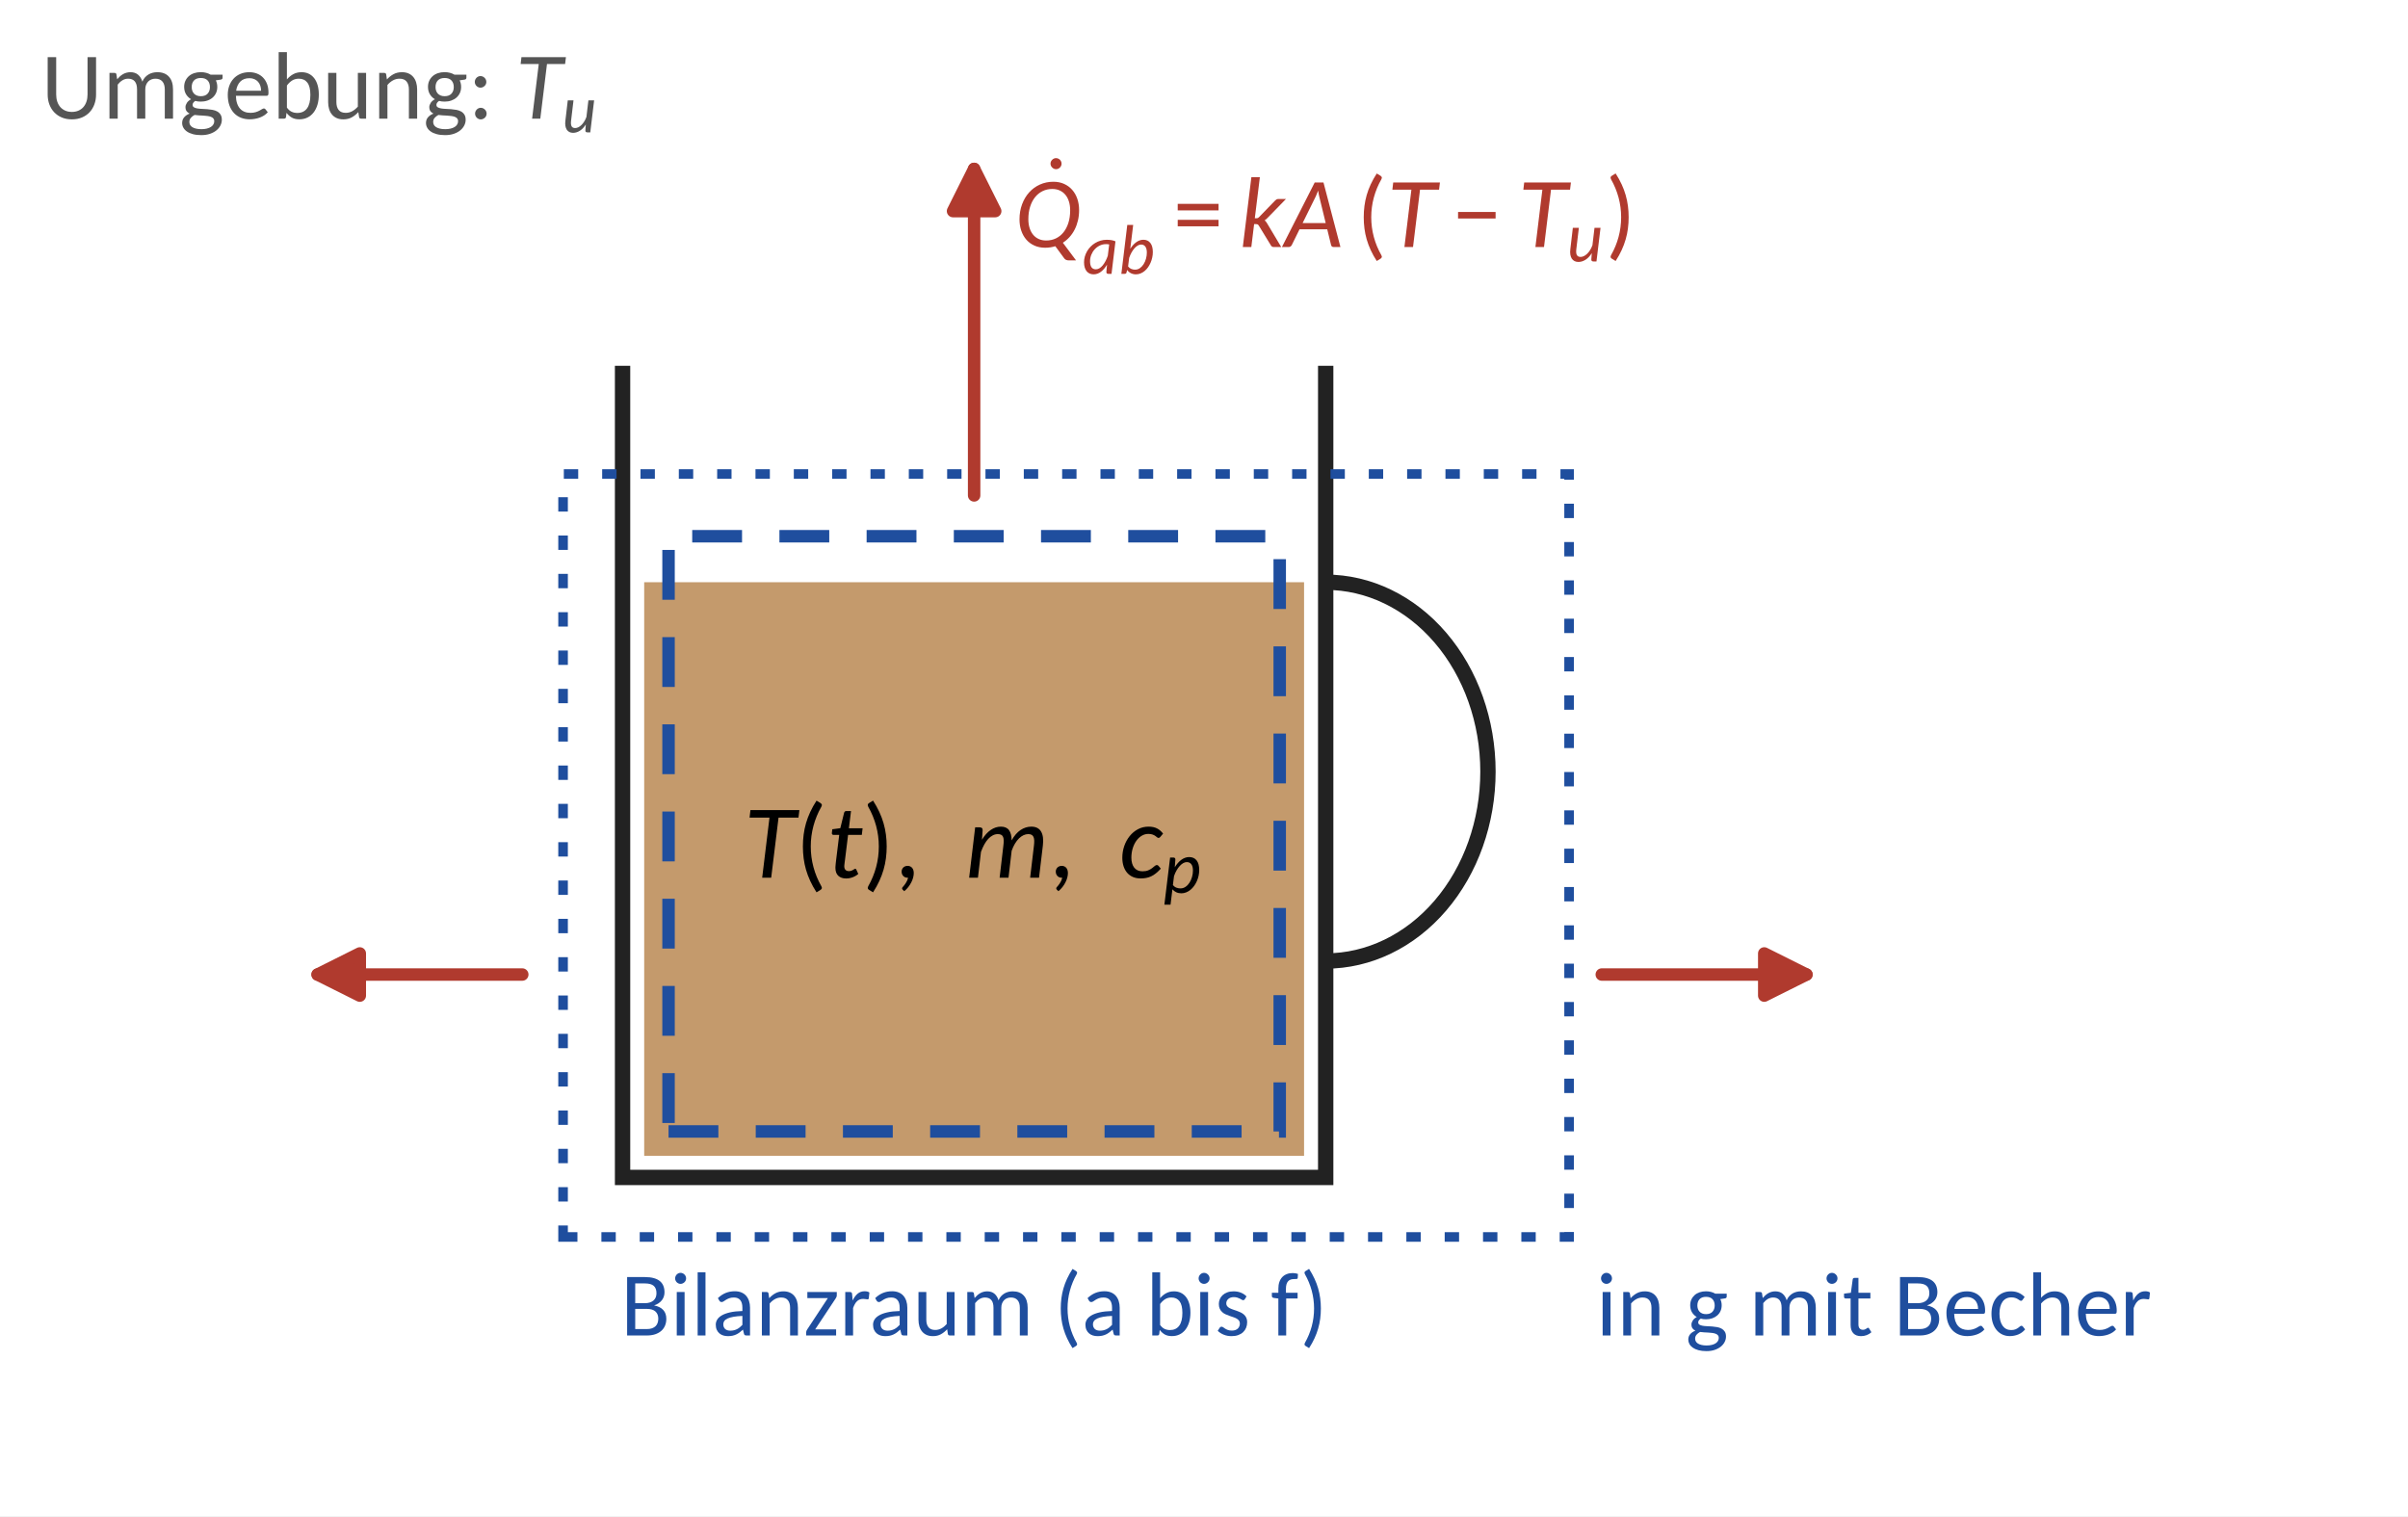
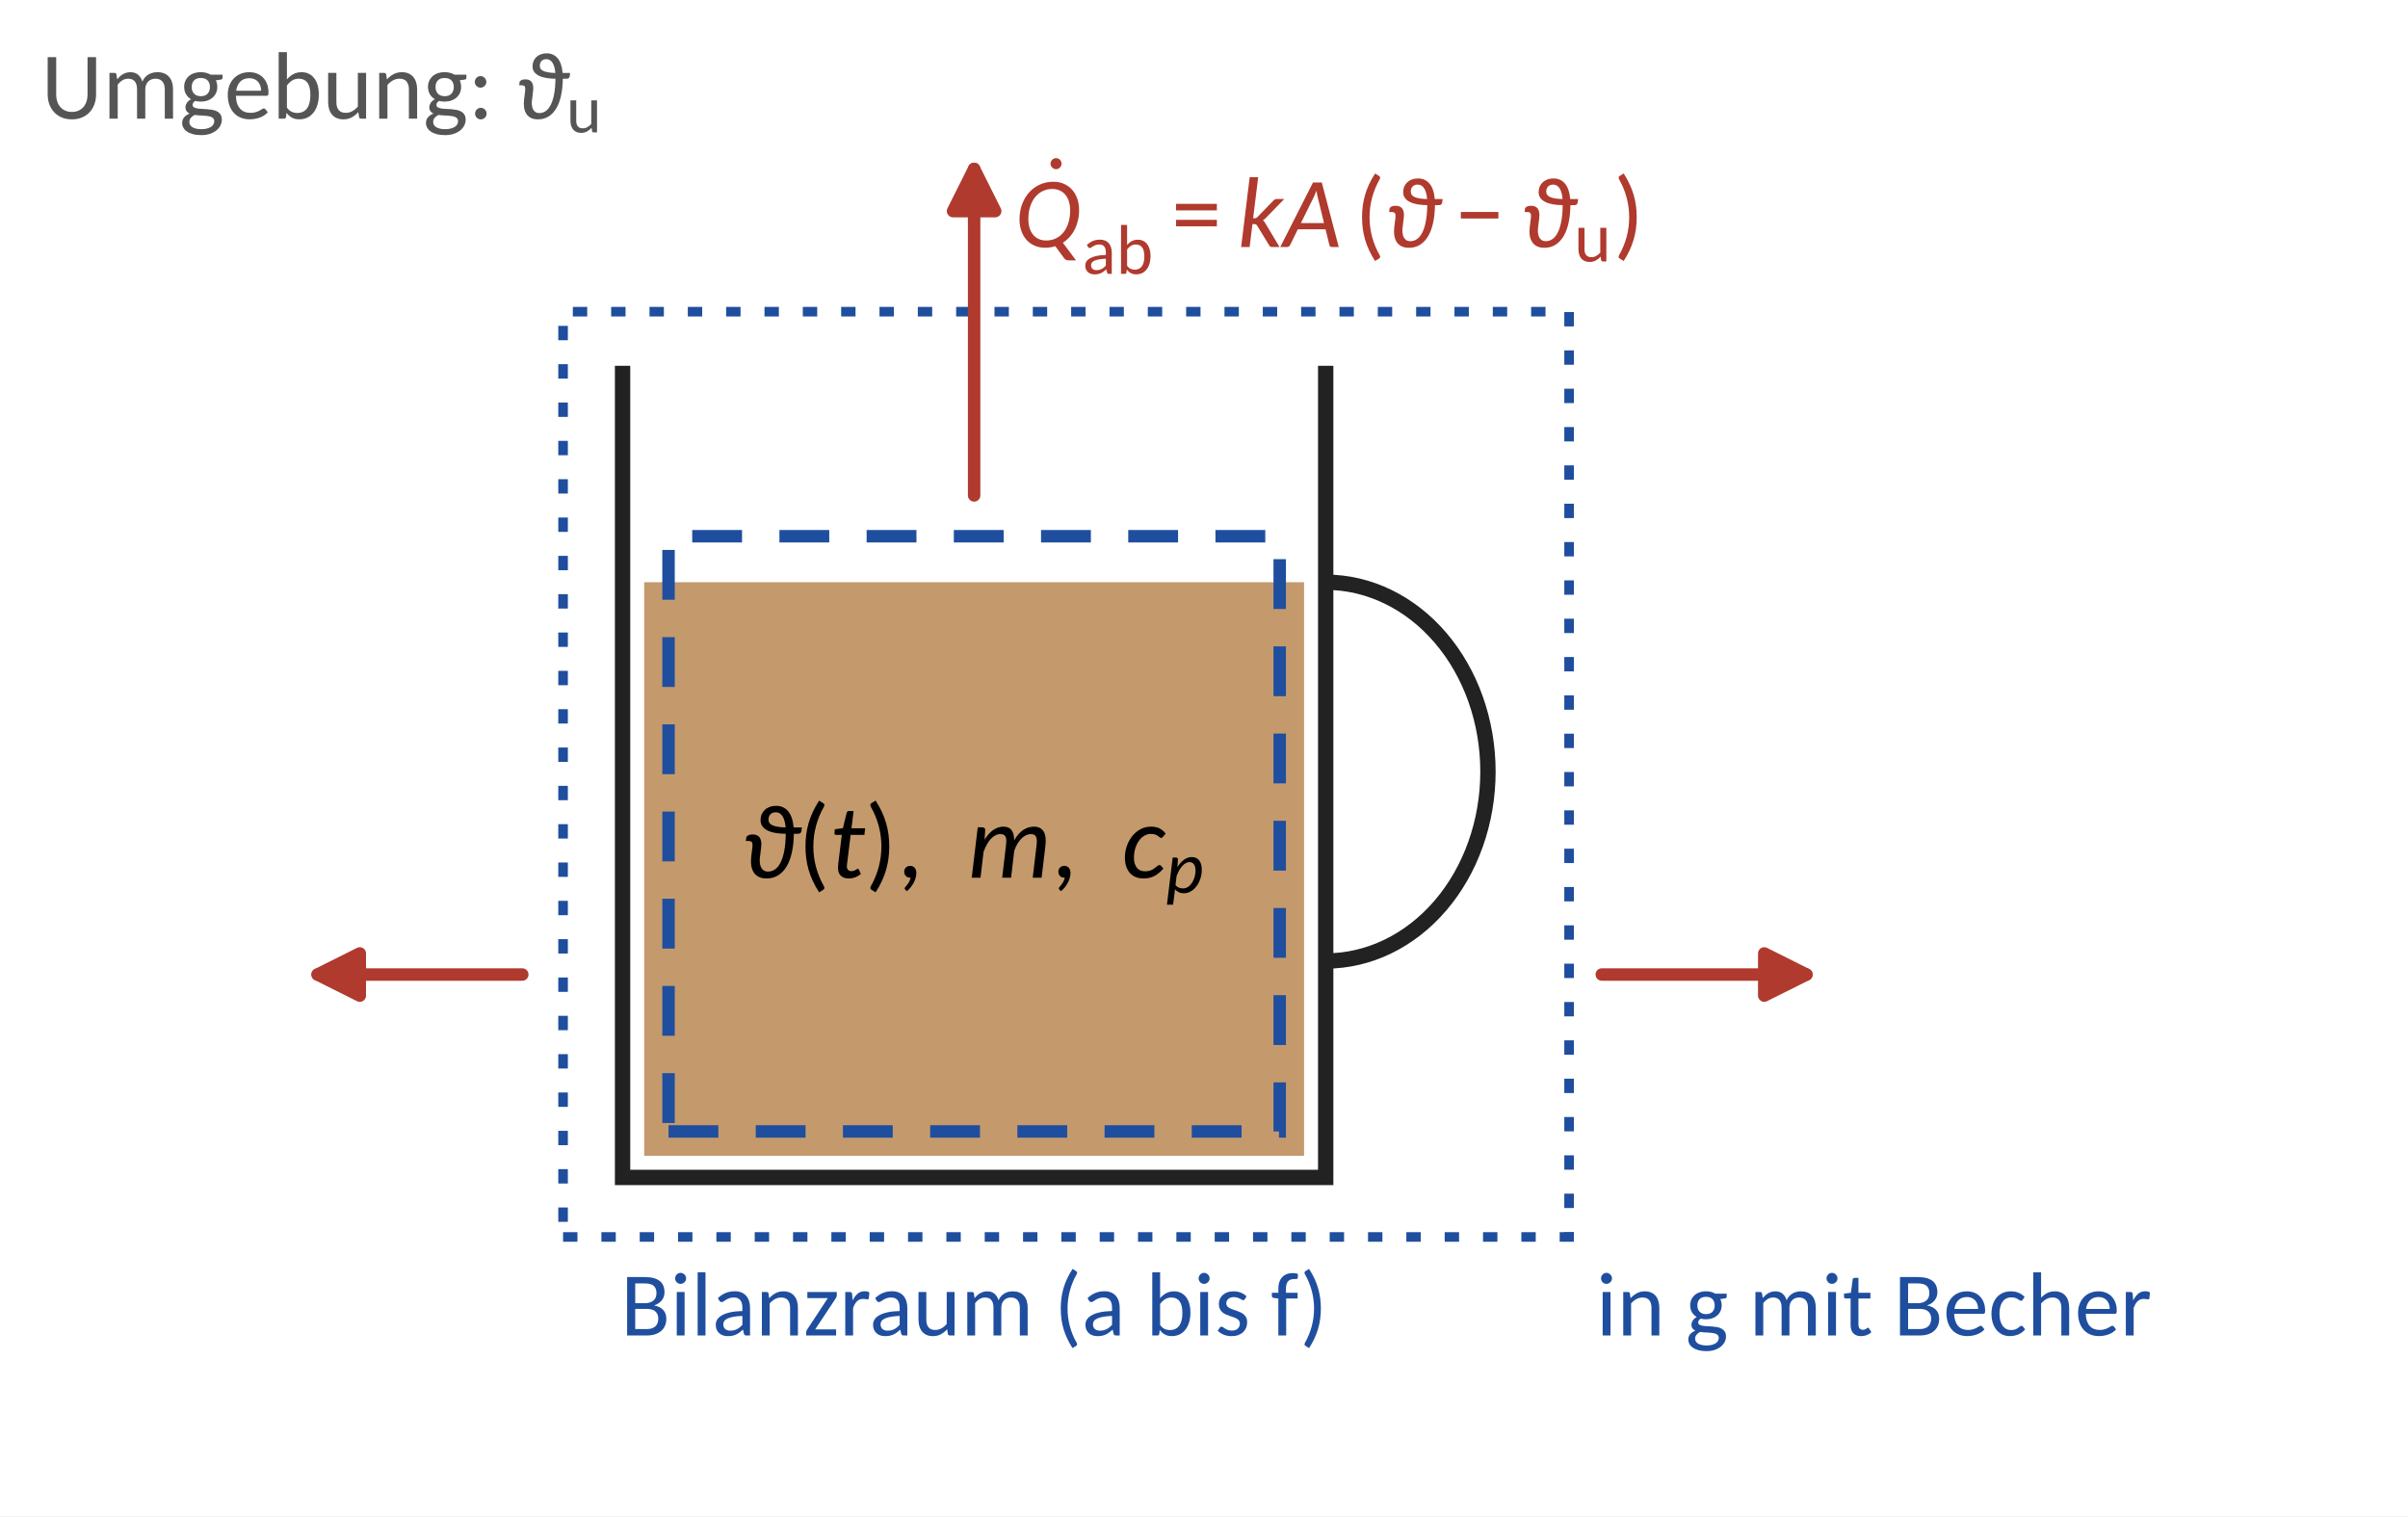
<svg xmlns="http://www.w3.org/2000/svg" xmlns:xlink="http://www.w3.org/1999/xlink" width="251.28pt" height="158.22pt" viewBox="0 0 251.28 158.22" version="1.1">
  <defs>
    <style type="text/css">*{stroke-linejoin: round; stroke-linecap: butt}</style>
  </defs>
  <g id="figure_1">
    <g id="patch_1">
      <path d="M 0 158.22  L 251.28 158.22  L 251.28 0  L 0 0  z " style="fill: #ffffff" />
    </g>
    <g id="axes_1">
      <g id="patch_2">
-         <path d="M 67.223 120.613  L 136.082 120.613  L 136.082 60.758  L 67.223 60.758  z " clip-path="url(#pf0b9e203be)" style="fill: #c49a6c" />
+         <path d="M 67.223 120.613  L 136.082 120.613  L 136.082 60.758  L 67.223 60.758  z " clip-path="url(#p88eff409f7)" style="fill: #c49a6c" />
      </g>
      <g id="patch_3">
-         <path d="M 64.966 38.172  L 64.966 122.872  L 138.339 122.872  L 138.339 38.172  " clip-path="url(#pf0b9e203be)" style="fill: none; stroke: #222222; stroke-width: 1.6; stroke-linejoin: miter" />
+         <path d="M 64.966 38.172  L 64.966 122.872  L 138.339 122.872  L 138.339 38.172  " clip-path="url(#p88eff409f7)" style="fill: none; stroke: #222222; stroke-width: 1.6; stroke-linejoin: miter" />
      </g>
      <g id="patch_4">
-         <path d="M 138.339 100.285  C 142.828 100.285 147.138 98.201 150.312 94.496  C 153.487 90.792 155.272 85.761 155.272 80.522  C 155.272 75.282 153.487 70.252 150.312 66.547  C 147.138 62.842 142.828 60.758 138.339 60.758  " clip-path="url(#pf0b9e203be)" style="fill: none; stroke: #222222; stroke-width: 1.6; stroke-linejoin: miter" />
+         <path d="M 138.339 100.285  C 142.828 100.285 147.138 98.201 150.312 94.496  C 153.487 90.792 155.272 85.761 155.272 80.522  C 155.272 75.282 153.487 70.252 150.312 66.547  C 147.138 62.842 142.828 60.758 138.339 60.758  " clip-path="url(#p88eff409f7)" style="fill: none; stroke: #222222; stroke-width: 1.6; stroke-linejoin: miter" />
      </g>
      <g id="patch_5">
-         <path d="M 69.763 118.072  L 133.542 118.072  L 133.542 55.959  L 69.763 55.959  L 69.763 118.072  z " clip-path="url(#pf0b9e203be)" style="fill: none; stroke-dasharray: 5.2,3.9; stroke-dashoffset: 0; stroke: #1f4e9e; stroke-width: 1.3; stroke-linejoin: miter" />
+         <path d="M 69.763 118.072  L 133.542 118.072  L 133.542 55.959  L 69.763 55.959  L 69.763 118.072  z " clip-path="url(#p88eff409f7)" style="fill: none; stroke-dasharray: 5.2,3.9; stroke-dashoffset: 0; stroke: #1f4e9e; stroke-width: 1.3; stroke-linejoin: miter" />
      </g>
      <g id="patch_6">
-         <path d="M 58.757 129.083  L 163.738 129.083  L 163.738 49.465  L 58.757 49.465  L 58.757 129.083  z " clip-path="url(#pf0b9e203be)" style="fill: none; stroke-dasharray: 1.5,2.5; stroke-dashoffset: 0; stroke: #1f4e9e; stroke-linejoin: miter" />
+         <path d="M 58.757 129.083  L 163.738 129.083  L 163.738 32.525  L 58.757 32.525  L 58.757 129.083  z " clip-path="url(#p88eff409f7)" style="fill: none; stroke-dasharray: 1.5,2.5; stroke-dashoffset: 0; stroke: #1f4e9e; stroke-linejoin: miter" />
      </g>
      <g id="patch_7">
-         <path d="M 101.652 51.698  Q 101.652 33.936 101.652 17.628  " clip-path="url(#pf0b9e203be)" style="fill: none; stroke: #b03a2e; stroke-width: 1.3; stroke-linecap: round" />
-         <path d="M 99.452 22.029  L 101.652 17.628  L 103.852 22.029  z " clip-path="url(#pf0b9e203be)" style="fill: #b03a2e; stroke: #b03a2e; stroke-width: 1.3; stroke-linecap: round" />
+         <path d="M 101.652 51.698  Q 101.652 33.936 101.652 17.628  " clip-path="url(#p88eff409f7)" style="fill: none; stroke: #b03a2e; stroke-width: 1.3; stroke-linecap: round" />
+         <path d="M 99.452 22.029  L 101.652 17.628  L 103.852 22.029  z " clip-path="url(#p88eff409f7)" style="fill: #b03a2e; stroke: #b03a2e; stroke-width: 1.3; stroke-linecap: round" />
      </g>
      <g id="patch_8">
-         <path d="M 54.5 101.697  Q 43.096 101.697 33.145 101.697  " clip-path="url(#pf0b9e203be)" style="fill: none; stroke: #b03a2e; stroke-width: 1.3; stroke-linecap: round" />
-         <path d="M 37.545 103.897  L 33.145 101.697  L 37.545 99.497  z " clip-path="url(#pf0b9e203be)" style="fill: #b03a2e; stroke: #b03a2e; stroke-width: 1.3; stroke-linecap: round" />
+         <path d="M 54.5 101.697  Q 43.096 101.697 33.145 101.697  " clip-path="url(#p88eff409f7)" style="fill: none; stroke: #b03a2e; stroke-width: 1.3; stroke-linecap: round" />
+         <path d="M 37.545 103.897  L 33.145 101.697  L 37.545 99.497  z " clip-path="url(#p88eff409f7)" style="fill: #b03a2e; stroke: #b03a2e; stroke-width: 1.3; stroke-linecap: round" />
      </g>
      <g id="patch_9">
-         <path d="M 167.149 101.697  Q 178.553 101.697 188.503 101.697  " clip-path="url(#pf0b9e203be)" style="fill: none; stroke: #b03a2e; stroke-width: 1.3; stroke-linecap: round" />
-         <path d="M 184.103 99.497  L 188.503 101.697  L 184.103 103.897  z " clip-path="url(#pf0b9e203be)" style="fill: #b03a2e; stroke: #b03a2e; stroke-width: 1.3; stroke-linecap: round" />
+         <path d="M 167.149 101.697  Q 178.553 101.697 188.503 101.697  " clip-path="url(#p88eff409f7)" style="fill: none; stroke: #b03a2e; stroke-width: 1.3; stroke-linecap: round" />
+         <path d="M 184.103 99.497  L 188.503 101.697  L 184.103 103.897  z " clip-path="url(#p88eff409f7)" style="fill: #b03a2e; stroke: #b03a2e; stroke-width: 1.3; stroke-linecap: round" />
      </g>
      <g id="text_1">
-         <g transform="translate(77.61741 91.68667) scale(0.11 -0.11)">
+         <g transform="translate(77.39741 91.68667) scale(0.11 -0.11)">
          <defs>
-             <path id="Carlito-Italic-24" d="M 3375 4106  L 3319 3647  L 2109 3647  L 1663 0  L 1116 0  L 1559 3647  L 350 3647  L 403 4106  L 3375 4106  z " transform="scale(0.015625)" />
+             <path id="Carlito-Italic-3a6" d="M 253 0  L 253 0  z M 3628 2838  Q 3622 2772 3573 2719  Q 3525 2666 3434 2666  L 3166 2666  Q 3159 2066 3054 1567  Q 2950 1069 2744 711  Q 2538 353 2228 153  Q 1919 -47 1503 -47  Q 1228 -47 1036 50  Q 844 147 731 320  Q 619 494 581 737  Q 544 981 578 1272  L 650 1844  Q 675 2050 628 2139  Q 581 2228 422 2228  L 253 2228  L 278 2441  Q 288 2509 388 2567  Q 488 2625 663 2625  Q 794 2625 901 2586  Q 1009 2547 1079 2456  Q 1150 2366 1179 2216  Q 1209 2066 1181 1844  L 1113 1272  L 1109 1272  Q 1084 1075 1101 909  Q 1119 744 1178 625  Q 1238 506 1342 439  Q 1447 372 1600 372  Q 1831 372 2026 508  Q 2222 644 2362 925  Q 2503 1206 2586 1639  Q 2669 2072 2675 2666  Q 2325 2669 2042 2719  Q 1759 2769 1559 2872  Q 1359 2975 1251 3129  Q 1144 3284 1144 3500  Q 1144 3684 1211 3842  Q 1278 4000 1400 4115  Q 1522 4231 1697 4297  Q 1872 4363 2088 4363  Q 2541 4363 2819 4036  Q 3097 3709 3153 3053  L 3653 3053  L 3628 2838  z M 1628 3528  Q 1628 3278 1897 3170  Q 2166 3063 2666 3053  Q 2650 3263 2604 3433  Q 2559 3603 2486 3722  Q 2413 3841 2309 3906  Q 2206 3972 2075 3972  Q 1859 3972 1743 3848  Q 1628 3725 1628 3528  z " transform="scale(0.015625)" />
            <path id="Carlito-Regular-150" d="M 947 1897  Q 947 1250 1111 642  Q 1275 34 1588 -516  Q 1638 -606 1613 -657  Q 1588 -709 1541 -738  L 1297 -888  Q 1072 -541 914 -198  Q 756 144 657 486  Q 559 828 514 1179  Q 469 1531 469 1897  Q 469 2263 514 2613  Q 559 2963 657 3306  Q 756 3650 914 3990  Q 1072 4331 1297 4678  L 1541 4531  Q 1588 4500 1613 4448  Q 1638 4397 1588 4306  Q 1275 3756 1111 3148  Q 947 2541 947 1897  z " transform="scale(0.015625)" />
            <path id="Carlito-Italic-7c" d="M 503 600  Q 503 619 504 651  Q 506 684 511 740  Q 516 797 523 880  Q 531 963 547 1081  L 734 2600  L 381 2600  Q 338 2600 309 2631  Q 281 2663 288 2722  L 313 2941  L 800 3006  L 1031 3944  Q 1047 3991 1078 4019  Q 1109 4047 1159 4047  L 1450 4047  L 1322 3000  L 2153 3000  L 2106 2600  L 1272 2600  L 1088 1109  Q 1072 988 1062 911  Q 1053 834 1048 790  Q 1044 747 1042 726  Q 1041 706 1041 697  Q 1041 547 1116 473  Q 1191 400 1322 400  Q 1406 400 1467 422  Q 1528 444 1575 472  Q 1622 500 1653 522  Q 1684 544 1706 544  Q 1750 544 1772 491  L 1891 228  Q 1741 97 1547 25  Q 1353 -47 1156 -47  Q 853 -47 678 115  Q 503 278 503 600  z " transform="scale(0.015625)" />
            <path id="Carlito-Regular-151" d="M 994 1897  Q 994 2541 830 3148  Q 666 3756 353 4306  Q 328 4353 323 4387  Q 319 4422 328 4450  Q 338 4478 356 4497  Q 375 4516 400 4531  L 644 4681  Q 869 4331 1026 3990  Q 1184 3650 1282 3306  Q 1381 2963 1426 2613  Q 1472 2263 1472 1897  Q 1472 1531 1426 1179  Q 1381 828 1282 486  Q 1184 144 1026 -198  Q 869 -541 644 -888  L 400 -738  Q 375 -725 356 -704  Q 338 -684 328 -657  Q 319 -631 323 -597  Q 328 -563 353 -516  Q 666 34 830 642  Q 994 1250 994 1897  z " transform="scale(0.015625)" />
            <path id="Carlito-Regular-137" d="M 438 375  Q 438 444 464 506  Q 491 569 537 616  Q 584 663 651 691  Q 719 719 800 719  Q 894 719 964 684  Q 1034 650 1081 592  Q 1128 534 1151 454  Q 1175 375 1175 284  Q 1175 150 1136 3  Q 1097 -144 1023 -287  Q 950 -431 844 -567  Q 738 -703 600 -819  L 506 -731  Q 466 -694 466 -644  Q 466 -606 509 -563  Q 538 -531 584 -475  Q 631 -419 679 -347  Q 728 -275 768 -187  Q 809 -100 828 0  L 794 0  Q 634 0 536 106  Q 438 213 438 375  z " transform="scale(0.015625)" />
            <path id="Carlito-Italic-6c" d="M 241 0  L 606 3059  L 875 3059  Q 969 3059 1017 3014  Q 1066 2969 1059 2875  L 1019 2306  Q 1256 2697 1550 2898  Q 1844 3100 2169 3100  Q 2506 3100 2662 2886  Q 2819 2672 2819 2266  Q 3059 2694 3365 2897  Q 3672 3100 4013 3100  Q 4434 3100 4609 2801  Q 4784 2503 4716 1947  L 4484 0  L 3944 0  L 4175 1947  Q 4197 2125 4192 2256  Q 4188 2388 4148 2475  Q 4109 2563 4031 2605  Q 3953 2647 3828 2647  Q 3684 2647 3542 2581  Q 3400 2516 3269 2387  Q 3138 2259 3023 2070  Q 2909 1881 2822 1634  L 2631 0  L 2091 0  L 2319 1947  Q 2341 2125 2339 2256  Q 2338 2388 2302 2475  Q 2266 2563 2187 2605  Q 2109 2647 1984 2647  Q 1825 2647 1678 2572  Q 1531 2497 1401 2358  Q 1272 2219 1161 2019  Q 1050 1819 959 1566  L 775 0  L 241 0  z " transform="scale(0.015625)" />
            <path id="Carlito-Italic-31" d="M 2519 550  Q 2359 375 2215 261  Q 2072 147 1926 80  Q 1781 13 1626 -15  Q 1472 -44 1291 -44  Q 1022 -44 815 48  Q 609 141 468 306  Q 328 472 254 703  Q 181 934 181 1213  Q 181 1581 298 1922  Q 416 2263 627 2525  Q 838 2788 1130 2944  Q 1422 3100 1772 3100  Q 2081 3100 2289 2992  Q 2497 2884 2656 2678  L 2484 2472  Q 2466 2447 2437 2431  Q 2409 2416 2378 2416  Q 2334 2416 2292 2453  Q 2250 2491 2184 2537  Q 2119 2584 2017 2621  Q 1916 2659 1759 2659  Q 1547 2659 1361 2548  Q 1175 2438 1034 2242  Q 894 2047 812 1781  Q 731 1516 731 1209  Q 731 1022 775 870  Q 819 719 903 611  Q 988 503 1114 445  Q 1241 388 1406 388  Q 1613 388 1752 447  Q 1891 506 1986 578  Q 2081 650 2148 709  Q 2216 769 2278 769  Q 2338 769 2381 716  L 2519 550  L 2519 550  z " transform="scale(0.015625)" />
            <path id="Carlito-Italic-72" d="M 103 -1031  L 600 3059  L 875 3059  Q 966 3059 1014 3014  Q 1063 2969 1056 2875  L 1006 2216  Q 1128 2416 1270 2580  Q 1413 2744 1570 2859  Q 1728 2975 1900 3037  Q 2072 3100 2250 3100  Q 2669 3100 2897 2814  Q 3125 2528 3125 1975  Q 3125 1728 3072 1481  Q 3019 1234 2920 1011  Q 2822 788 2681 594  Q 2541 400 2369 259  Q 2197 119 1995 37  Q 1794 -44 1572 -44  Q 1334 -44 1136 47  Q 938 138 800 303  L 638 -1031  L 103 -1031  z M 2047 2663  Q 1891 2663 1733 2572  Q 1575 2481 1428 2318  Q 1281 2156 1154 1932  Q 1028 1709 938 1444  L 844 678  Q 969 513 1141 447  Q 1313 381 1491 381  Q 1744 381 1945 522  Q 2147 663 2287 886  Q 2428 1109 2504 1382  Q 2581 1656 2581 1925  Q 2581 2288 2442 2475  Q 2303 2663 2047 2663  z " transform="scale(0.015625)" />
          </defs>
-           <use xlink:href="#Carlito-Italic-24" transform="translate(0 0.859375)" />
-           <use xlink:href="#Carlito-Regular-150" transform="translate(48.73047 0.859375)" />
-           <use xlink:href="#Carlito-Italic-7c" transform="translate(79.05273 0.859375)" />
-           <use xlink:href="#Carlito-Regular-151" transform="translate(112.5488 0.859375)" />
-           <use xlink:href="#Carlito-Regular-137" transform="translate(142.8711 0.859375)" />
-           <use xlink:href="#Carlito-Italic-6c" transform="translate(210.0095 0.859375)" />
-           <use xlink:href="#Carlito-Regular-137" transform="translate(289.1111 0.859375)" />
-           <use xlink:href="#Carlito-Italic-31" transform="translate(356.2495 0.859375)" />
-           <use xlink:href="#Carlito-Italic-72" transform="translate(397.851 -13.46562) scale(0.7)" />
+           <use xlink:href="#Carlito-Italic-3a6" transform="translate(0 0.859375)" />
+           <use xlink:href="#Carlito-Regular-150" transform="translate(53.17383 0.859375)" />
+           <use xlink:href="#Carlito-Italic-7c" transform="translate(83.49609 0.859375)" />
+           <use xlink:href="#Carlito-Regular-151" transform="translate(116.9922 0.859375)" />
+           <use xlink:href="#Carlito-Regular-137" transform="translate(147.3145 0.859375)" />
+           <use xlink:href="#Carlito-Italic-6c" transform="translate(214.4529 0.859375)" />
+           <use xlink:href="#Carlito-Regular-137" transform="translate(293.5544 0.859375)" />
+           <use xlink:href="#Carlito-Italic-31" transform="translate(360.6928 0.859375)" />
+           <use xlink:href="#Carlito-Italic-72" transform="translate(402.2944 -13.46562) scale(0.7)" />
        </g>
      </g>
      <g id="text_2">
        <g style="fill: #b03a2e" transform="translate(105.8855 25.84583) scale(0.105 -0.105)">
          <defs>
            <path id="Cmr10-1a" d="M 538 3928  Q 538 4069 644 4175  Q 750 4281 891 4281  Q 978 4281 1062 4234  Q 1147 4188 1194 4103  Q 1241 4019 1241 3928  Q 1241 3791 1137 3684  Q 1034 3578 891 3578  Q 750 3578 644 3684  Q 538 3791 538 3928  z " transform="scale(0.015625)" />
            <path id="Carlito-Italic-20" d="M 4097 2347  Q 4097 2000 4023 1689  Q 3950 1378 3815 1114  Q 3681 850 3490 637  Q 3300 425 3063 275  L 3903 -850  L 3456 -850  Q 3356 -850 3279 -820  Q 3203 -791 3150 -719  L 2584 53  Q 2431 6 2270 -19  Q 2109 -44 1941 -44  Q 1563 -44 1259 90  Q 956 225 745 465  Q 534 706 420 1036  Q 306 1366 306 1759  Q 306 2281 470 2720  Q 634 3159 921 3478  Q 1209 3797 1604 3975  Q 2000 4153 2459 4153  Q 2838 4153 3141 4017  Q 3444 3881 3656 3640  Q 3869 3400 3983 3069  Q 4097 2738 4097 2347  z M 3528 2334  Q 3528 2644 3450 2895  Q 3372 3147 3225 3323  Q 3078 3500 2867 3597  Q 2656 3694 2391 3694  Q 2056 3694 1776 3558  Q 1497 3422 1295 3170  Q 1094 2919 981 2564  Q 869 2209 869 1772  Q 869 1463 947 1213  Q 1025 963 1172 784  Q 1319 606 1530 511  Q 1741 416 2003 416  Q 2341 416 2620 550  Q 2900 684 3101 934  Q 3303 1184 3415 1539  Q 3528 1894 3528 2334  z " transform="scale(0.015625)" />
-             <path id="Carlito-Italic-2d" d="M 2650 0  L 2363 0  Q 2253 0 2215 54  Q 2178 109 2184 188  L 2241 838  Q 2122 638 1986 475  Q 1850 313 1698 197  Q 1547 81 1376 18  Q 1206 -44 1025 -44  Q 825 -44 664 28  Q 503 100 389 239  Q 275 378 214 583  Q 153 788 153 1053  Q 153 1322 226 1578  Q 300 1834 433 2061  Q 566 2288 753 2478  Q 941 2669 1169 2806  Q 1397 2944 1662 3020  Q 1928 3097 2216 3097  Q 2422 3097 2622 3067  Q 2822 3038 3009 2956  L 2650 0  z M 1228 413  Q 1391 413 1547 505  Q 1703 597 1842 762  Q 1981 928 2101 1153  Q 2222 1378 2313 1647  L 2438 2675  Q 2366 2691 2291 2695  Q 2216 2700 2144 2700  Q 1847 2700 1584 2573  Q 1322 2447 1125 2233  Q 928 2019 814 1737  Q 700 1456 700 1147  Q 700 413 1228 413  z " transform="scale(0.015625)" />
-             <path id="Carlito-Italic-30" d="M 253 0  L 791 4444  L 1328 4444  L 1063 2278  Q 1181 2466 1318 2617  Q 1456 2769 1606 2876  Q 1756 2984 1920 3042  Q 2084 3100 2253 3100  Q 2656 3100 2884 2812  Q 3113 2525 3113 1978  Q 3113 1728 3059 1483  Q 3006 1238 2909 1013  Q 2813 788 2675 594  Q 2538 400 2367 259  Q 2197 119 1997 37  Q 1797 -44 1578 -44  Q 1325 -44 1119 61  Q 913 166 778 356  L 731 159  Q 716 78 677 39  Q 638 0 544 0  L 253 0  z M 2047 2663  Q 1894 2663 1739 2572  Q 1584 2481 1442 2320  Q 1300 2159 1176 1937  Q 1053 1716 963 1453  L 866 675  Q 988 513 1155 447  Q 1322 381 1497 381  Q 1744 381 1942 522  Q 2141 663 2280 886  Q 2419 1109 2494 1384  Q 2569 1659 2569 1928  Q 2569 2288 2434 2475  Q 2300 2663 2047 2663  z " transform="scale(0.015625)" />
+             <path id="Carlito-Regular-2d" d="M 2428 0  Q 2347 0 2303 25  Q 2259 50 2244 128  L 2175 413  Q 2056 303 1942 217  Q 1828 131 1703 72  Q 1578 13 1434 -17  Q 1291 -47 1119 -47  Q 941 -47 786 1  Q 631 50 514 151  Q 397 253 330 404  Q 263 556 263 763  Q 263 944 361 1111  Q 459 1278 681 1409  Q 903 1541 1259 1623  Q 1616 1706 2134 1719  L 2134 1953  Q 2134 2309 1982 2489  Q 1831 2669 1541 2669  Q 1347 2669 1214 2619  Q 1081 2569 984 2509  Q 888 2450 817 2400  Q 747 2350 675 2350  Q 619 2350 578 2378  Q 538 2406 513 2450  L 413 2625  Q 666 2869 958 2989  Q 1250 3109 1606 3109  Q 1863 3109 2063 3026  Q 2263 2944 2397 2791  Q 2531 2638 2601 2425  Q 2672 2213 2672 1953  L 2672 0  L 2428 0  z M 1284 338  Q 1422 338 1537 366  Q 1653 394 1756 445  Q 1859 497 1951 573  Q 2044 650 2134 744  L 2134 1375  Q 1769 1359 1512 1314  Q 1256 1269 1095 1194  Q 934 1119 862 1017  Q 791 916 791 791  Q 791 672 830 586  Q 869 500 934 445  Q 1000 391 1090 364  Q 1181 338 1284 338  z " transform="scale(0.015625)" />
+             <path id="Carlito-Regular-30" d="M 450 0  L 450 4444  L 1000 4444  L 1000 2622  Q 1188 2844 1428 2973  Q 1669 3103 1981 3103  Q 2247 3103 2459 3000  Q 2672 2897 2822 2703  Q 2972 2509 3051 2232  Q 3131 1956 3131 1606  Q 3131 1234 3040 931  Q 2950 628 2781 411  Q 2613 194 2372 75  Q 2131 -44 1831 -44  Q 1531 -44 1329 70  Q 1128 184 972 388  L 941 116  Q 928 0 806 0  L 450 0  z M 1797 2669  Q 1544 2669 1351 2550  Q 1159 2431 1000 2213  L 1000 738  Q 1144 541 1316 461  Q 1488 381 1694 381  Q 2116 381 2341 684  Q 2566 988 2566 1588  Q 2566 2144 2366 2406  Q 2166 2669 1797 2669  z " transform="scale(0.015625)" />
            <path id="Carlito-Regular-1b7" d="M 294 1731  L 2891 1731  L 2891 1319  L 294 1319  L 294 1731  z M 294 2747  L 2891 2747  L 2891 2331  L 294 2331  L 294 2747  z " transform="scale(0.015625)" />
            <path id="Carlito-Italic-68" d="M 1319 4444  L 997 1831  L 1091 1831  Q 1153 1831 1192 1848  Q 1231 1866 1278 1916  L 2281 2950  Q 2328 3000 2375 3028  Q 2422 3056 2494 3056  L 2978 3056  L 1809 1856  Q 1763 1806 1717 1767  Q 1672 1728 1619 1697  Q 1669 1663 1706 1614  Q 1744 1566 1778 1509  L 2678 0  L 2209 0  Q 2144 0 2100 23  Q 2056 47 2022 103  L 1256 1356  Q 1219 1419 1180 1439  Q 1141 1459 1056 1459  L 953 1459  L 775 0  L 234 0  L 778 4444  L 1319 4444  z " transform="scale(0.015625)" />
            <path id="Carlito-Italic-3" d="M 3534 0  L 3109 0  Q 3034 0 2993 34  Q 2953 69 2938 131  L 2694 1128  L 931 1128  L 441 131  Q 416 78 362 39  Q 309 0 241 0  L -188 0  L 1897 4106  L 2456 4106  L 3534 0  z M 1128 1525  L 2597 1525  L 2188 3206  Q 2172 3281 2151 3379  Q 2131 3478 2116 3591  Q 2072 3478 2031 3378  Q 1991 3278 1956 3203  L 1128 1525  z " transform="scale(0.015625)" />
            <path id="Carlito-Regular-1b4" d="M 397 2231  L 2784 2231  L 2784 1816  L 397 1816  L 397 2231  z " transform="scale(0.015625)" />
-             <path id="Carlito-Italic-86" d="M 1088 3056  L 856 1113  Q 813 756 906 584  Q 1000 413 1247 413  Q 1394 413 1547 488  Q 1700 563 1844 702  Q 1988 841 2111 1037  Q 2234 1234 2322 1478  L 2509 3056  L 3056 3056  L 2688 0  L 2416 0  Q 2206 0 2222 197  L 2263 756  Q 2013 359 1697 157  Q 1381 -44 1047 -44  Q 847 -44 694 34  Q 541 113 445 259  Q 350 406 314 622  Q 278 838 313 1113  L 541 3056  L 1088 3056  z " transform="scale(0.015625)" />
+             <path id="Carlito-Regular-86" d="M 941 3056  L 941 1109  Q 941 766 1095 577  Q 1250 388 1566 388  Q 1800 388 2001 498  Q 2203 609 2375 803  L 2375 3056  L 2925 3056  L 2925 0  L 2594 0  Q 2538 0 2500 26  Q 2463 53 2456 113  L 2406 438  Q 2209 219 1967 86  Q 1725 -47 1406 -47  Q 1156 -47 967 36  Q 778 119 650 270  Q 522 422 456 636  Q 391 850 391 1109  L 391 3056  L 941 3056  z " transform="scale(0.015625)" />
          </defs>
          <use xlink:href="#Cmr10-1a" transform="translate(27.19531 22.10938)" />
          <use xlink:href="#Carlito-Italic-20" transform="translate(0 0.625)" />
-           <use xlink:href="#Carlito-Italic-2d" transform="translate(67.24187 -26.025) scale(0.7)" />
-           <use xlink:href="#Carlito-Italic-30" transform="translate(103.2331 -26.025) scale(0.7)" />
-           <use xlink:href="#Carlito-Regular-1b7" transform="translate(157.4321 0.625)" />
-           <use xlink:href="#Carlito-Italic-68" transform="translate(223.0571 0.625)" />
-           <use xlink:href="#Carlito-Italic-3" transform="translate(268.5161 0.625)" />
-           <use xlink:href="#Carlito-Regular-150" transform="translate(339.5613 0.625)" />
-           <use xlink:href="#Carlito-Italic-24" transform="translate(369.8835 0.625)" />
-           <use xlink:href="#Carlito-Regular-1b4" transform="translate(434.4343 0.625)" />
-           <use xlink:href="#Carlito-Italic-24" transform="translate(500.0593 0.625)" />
-           <use xlink:href="#Carlito-Italic-86" transform="translate(548.7898 -13.7) scale(0.7)" />
-           <use xlink:href="#Carlito-Regular-151" transform="translate(587.1685 0.625)" />
+           <use xlink:href="#Carlito-Regular-2d" transform="translate(67.24187 -26.025) scale(0.7)" />
+           <use xlink:href="#Carlito-Regular-30" transform="translate(100.7721 -26.025) scale(0.7)" />
+           <use xlink:href="#Carlito-Regular-1b7" transform="translate(155.7573 0.625)" />
+           <use xlink:href="#Carlito-Italic-68" transform="translate(221.3823 0.625)" />
+           <use xlink:href="#Carlito-Italic-3" transform="translate(266.8413 0.625)" />
+           <use xlink:href="#Carlito-Regular-150" transform="translate(337.8865 0.625)" />
+           <use xlink:href="#Carlito-Italic-3a6" transform="translate(368.2087 0.625)" />
+           <use xlink:href="#Carlito-Regular-1b4" transform="translate(437.2029 0.625)" />
+           <use xlink:href="#Carlito-Italic-3a6" transform="translate(502.8279 0.625)" />
+           <use xlink:href="#Carlito-Regular-86" transform="translate(556.0017 -13.7) scale(0.7)" />
+           <use xlink:href="#Carlito-Regular-151" transform="translate(595.1666 0.625)" />
        </g>
      </g>
      <g id="text_3">
        <g style="fill: #555555" transform="translate(4.291034 12.43833) scale(0.1 -0.1)">
          <defs>
            <path id="Carlito-Regular-26" d="M 2053 450  Q 2300 450 2495 536  Q 2691 622 2825 776  Q 2959 931 3029 1143  Q 3100 1356 3100 1613  L 3100 4106  L 3669 4106  L 3669 1613  Q 3669 1256 3556 953  Q 3444 650 3236 428  Q 3028 206 2728 79  Q 2428 -47 2053 -47  Q 1678 -47 1379 79  Q 1081 206 872 428  Q 663 650 550 953  Q 438 1256 438 1613  L 438 4106  L 1006 4106  L 1006 1616  Q 1006 1359 1076 1145  Q 1147 931 1281 776  Q 1416 622 1611 536  Q 1806 450 2053 450  z " transform="scale(0.015625)" />
            <path id="Carlito-Regular-6c" d="M 459 0  L 459 3056  L 784 3056  Q 847 3056 883 3029  Q 919 3003 925 2944  L 972 2631  Q 1059 2734 1154 2820  Q 1250 2906 1359 2970  Q 1469 3034 1594 3068  Q 1719 3103 1859 3103  Q 2175 3103 2373 2931  Q 2572 2759 2656 2469  Q 2722 2638 2830 2756  Q 2938 2875 3069 2953  Q 3200 3031 3350 3067  Q 3500 3103 3656 3103  Q 4156 3103 4429 2803  Q 4703 2503 4703 1947  L 4703 0  L 4153 0  L 4153 1947  Q 4153 2303 3990 2486  Q 3828 2669 3525 2669  Q 3388 2669 3266 2623  Q 3144 2578 3051 2486  Q 2959 2394 2904 2259  Q 2850 2125 2850 1947  L 2850 0  L 2300 0  L 2300 1947  Q 2300 2313 2148 2491  Q 1997 2669 1703 2669  Q 1503 2669 1328 2564  Q 1153 2459 1009 2275  L 1009 0  L 459 0  z " transform="scale(0.015625)" />
            <path id="Carlito-Regular-5d" d="M 1444 3106  Q 1634 3106 1800 3062  Q 1966 3019 2100 2938  L 2900 2938  L 2900 2734  Q 2900 2625 2775 2606  L 2450 2559  Q 2547 2359 2547 2122  Q 2547 1897 2464 1715  Q 2381 1534 2234 1406  Q 2088 1278 1886 1208  Q 1684 1138 1444 1138  Q 1244 1138 1075 1184  Q 984 1125 940 1058  Q 897 991 897 925  Q 897 816 981 762  Q 1066 709 1203 684  Q 1341 659 1516 653  Q 1691 647 1873 633  Q 2056 619 2231 587  Q 2406 556 2543 479  Q 2681 403 2765 270  Q 2850 138 2850 -75  Q 2850 -272 2756 -456  Q 2663 -641 2486 -784  Q 2309 -928 2054 -1014  Q 1800 -1100 1478 -1100  Q 1156 -1100 915 -1034  Q 675 -969 515 -856  Q 356 -744 278 -597  Q 200 -450 200 -291  Q 200 -66 333 90  Q 466 247 700 338  Q 572 397 497 500  Q 422 603 422 775  Q 422 906 515 1053  Q 609 1200 797 1297  Q 581 1425 457 1634  Q 334 1844 334 2122  Q 334 2347 417 2528  Q 500 2709 647 2839  Q 794 2969 997 3037  Q 1200 3106 1444 3106  z M 2344 -166  Q 2344 -56 2286 12  Q 2228 81 2128 120  Q 2028 159 1897 176  Q 1766 194 1619 203  Q 1472 213 1320 219  Q 1169 225 1028 247  Q 875 166 778 51  Q 681 -63 681 -222  Q 681 -325 728 -412  Q 775 -500 873 -564  Q 972 -628 1125 -665  Q 1278 -703 1488 -703  Q 1694 -703 1853 -662  Q 2013 -622 2122 -551  Q 2231 -481 2287 -382  Q 2344 -284 2344 -166  z M 1444 1500  Q 1747 1500 1901 1669  Q 2056 1838 2056 2109  Q 2056 2388 1901 2552  Q 1747 2716 1444 2716  Q 1147 2716 992 2552  Q 838 2388 838 2109  Q 838 1975 877 1864  Q 916 1753 992 1672  Q 1069 1591 1183 1545  Q 1297 1500 1444 1500  z " transform="scale(0.015625)" />
            <path id="Carlito-Regular-3b" d="M 1672 3103  Q 1947 3103 2181 3012  Q 2416 2922 2587 2747  Q 2759 2572 2856 2319  Q 2953 2066 2953 1738  Q 2953 1609 2925 1567  Q 2897 1525 2822 1525  L 778 1525  Q 784 1238 856 1023  Q 928 809 1054 668  Q 1181 528 1356 458  Q 1531 388 1747 388  Q 1947 388 2094 433  Q 2241 478 2345 534  Q 2450 591 2522 636  Q 2594 681 2647 681  Q 2681 681 2706 667  Q 2731 653 2750 628  L 2906 428  Q 2803 306 2664 217  Q 2525 128 2365 70  Q 2206 13 2036 -15  Q 1866 -44 1700 -44  Q 1381 -44 1112 62  Q 844 169 648 376  Q 453 584 343 889  Q 234 1194 234 1591  Q 234 1909 332 2186  Q 431 2463 617 2667  Q 803 2872 1070 2987  Q 1338 3103 1672 3103  z M 1681 2703  Q 1297 2703 1073 2478  Q 850 2253 794 1863  L 2459 1863  Q 2459 2047 2406 2201  Q 2353 2356 2253 2467  Q 2153 2578 2008 2640  Q 1863 2703 1681 2703  z " transform="scale(0.015625)" />
-             <path id="Carlito-Regular-30" d="M 450 0  L 450 4444  L 1000 4444  L 1000 2622  Q 1188 2844 1428 2973  Q 1669 3103 1981 3103  Q 2247 3103 2459 3000  Q 2672 2897 2822 2703  Q 2972 2509 3051 2232  Q 3131 1956 3131 1606  Q 3131 1234 3040 931  Q 2950 628 2781 411  Q 2613 194 2372 75  Q 2131 -44 1831 -44  Q 1531 -44 1329 70  Q 1128 184 972 388  L 941 116  Q 928 0 806 0  L 450 0  z M 1797 2669  Q 1544 2669 1351 2550  Q 1159 2431 1000 2213  L 1000 738  Q 1144 541 1316 461  Q 1488 381 1694 381  Q 2116 381 2341 684  Q 2566 988 2566 1588  Q 2566 2144 2366 2406  Q 2166 2669 1797 2669  z " transform="scale(0.015625)" />
-             <path id="Carlito-Regular-86" d="M 941 3056  L 941 1109  Q 941 766 1095 577  Q 1250 388 1566 388  Q 1800 388 2001 498  Q 2203 609 2375 803  L 2375 3056  L 2925 3056  L 2925 0  L 2594 0  Q 2538 0 2500 26  Q 2463 53 2456 113  L 2406 438  Q 2209 219 1967 86  Q 1725 -47 1406 -47  Q 1156 -47 967 36  Q 778 119 650 270  Q 522 422 456 636  Q 391 850 391 1109  L 391 3056  L 941 3056  z " transform="scale(0.015625)" />
            <path id="Carlito-Regular-6d" d="M 438 0  L 438 3056  L 766 3056  Q 825 3056 862 3029  Q 900 3003 906 2944  L 953 2619  Q 1150 2838 1394 2970  Q 1638 3103 1956 3103  Q 2206 3103 2395 3020  Q 2584 2938 2712 2786  Q 2841 2634 2906 2420  Q 2972 2206 2972 1947  L 2972 0  L 2422 0  L 2422 1947  Q 2422 2288 2267 2478  Q 2113 2669 1797 2669  Q 1563 2669 1359 2558  Q 1156 2447 988 2250  L 988 0  L 438 0  z " transform="scale(0.015625)" />
            <path id="Carlito-Regular-139" d="M 447 0  L 447 0  z M 1237 334  Q 1237 256 1206 186  Q 1175 116 1120 64  Q 1066 13 995 -18  Q 925 -50 847 -50  Q 769 -50 700 -18  Q 631 13 579 64  Q 528 116 497 186  Q 466 256 466 334  Q 466 416 497 486  Q 528 556 579 609  Q 631 663 700 694  Q 769 725 847 725  Q 925 725 995 694  Q 1066 663 1120 609  Q 1175 556 1206 486  Q 1237 416 1237 334  z M 1218 2453  Q 1218 2375 1187 2305  Q 1156 2235 1101 2183  Q 1047 2132 976 2100  Q 906 2069 828 2069  Q 750 2069 681 2100  Q 612 2132 560 2183  Q 509 2235 478 2305  Q 447 2375 447 2453  Q 447 2535 478 2605  Q 509 2675 560 2728  Q 612 2782 681 2813  Q 750 2844 828 2844  Q 906 2844 976 2813  Q 1047 2782 1101 2728  Q 1156 2675 1187 2605  Q 1218 2535 1218 2453  z " transform="scale(0.015625)" />
            <path id="Carlito-Regular-2" transform="scale(0.015625)" />
          </defs>
          <use xlink:href="#Carlito-Regular-26" transform="translate(0 0.5625)" />
          <use xlink:href="#Carlito-Regular-6c" transform="translate(64.16016 0.5625)" />
          <use xlink:href="#Carlito-Regular-5d" transform="translate(144.043 0.5625)" />
          <use xlink:href="#Carlito-Regular-3b" transform="translate(191.1133 0.5625)" />
          <use xlink:href="#Carlito-Regular-30" transform="translate(240.8691 0.5625)" />
          <use xlink:href="#Carlito-Regular-86" transform="translate(293.4082 0.5625)" />
          <use xlink:href="#Carlito-Regular-6d" transform="translate(345.9473 0.5625)" />
          <use xlink:href="#Carlito-Regular-5d" transform="translate(398.4863 0.5625)" />
          <use xlink:href="#Carlito-Regular-139" transform="translate(445.5566 0.5625)" />
          <use xlink:href="#Carlito-Regular-2" transform="translate(472.3145 0.5625)" />
-           <use xlink:href="#Carlito-Italic-24" transform="translate(494.9219 0.5625)" />
-           <use xlink:href="#Carlito-Italic-86" transform="translate(543.6523 -13.7625) scale(0.7)" />
+           <use xlink:href="#Carlito-Italic-3a6" transform="translate(494.9219 0.5625)" />
+           <use xlink:href="#Carlito-Regular-86" transform="translate(548.0957 -13.7625) scale(0.7)" />
        </g>
      </g>
      <g id="text_4">
        <g style="fill: #1f4e9e" transform="translate(64.77386 139.3633) scale(0.095 -0.095)">
          <defs>
            <path id="Carlito-Regular-6" d="M 450 0  L 450 4106  L 1703 4106  Q 2066 4106 2327 4032  Q 2588 3959 2755 3820  Q 2922 3681 3000 3482  Q 3078 3284 3078 3034  Q 3078 2884 3033 2743  Q 2988 2603 2897 2484  Q 2806 2366 2668 2269  Q 2531 2172 2344 2113  Q 2772 2028 2989 1792  Q 3206 1556 3206 1172  Q 3206 909 3115 693  Q 3025 478 2850 323  Q 2675 169 2420 84  Q 2166 0 1838 0  L 450 0  z M 1019 1869  L 1019 450  L 1828 450  Q 2044 450 2198 504  Q 2353 559 2451 656  Q 2550 753 2595 889  Q 2641 1025 2641 1184  Q 2641 1500 2442 1684  Q 2244 1869 1828 1869  L 1019 1869  z M 1019 2269  L 1681 2269  Q 1891 2269 2047 2320  Q 2203 2372 2306 2462  Q 2409 2553 2461 2681  Q 2513 2809 2513 2966  Q 2513 3325 2317 3492  Q 2122 3659 1703 3659  L 1019 3659  L 1019 2269  z " transform="scale(0.015625)" />
            <path id="Carlito-Regular-62" d="M 344 0  L 344 0  z M 1009 3056  L 1009 0  L 459 0  L 459 3056  L 1009 3056  z M 1115 4012  Q 1115 3934 1084 3864  Q 1053 3794 998 3742  Q 944 3691 873 3659  Q 803 3628 725 3628  Q 647 3628 578 3659  Q 509 3691 457 3742  Q 406 3794 375 3864  Q 344 3934 344 4012  Q 344 4094 375 4164  Q 406 4234 457 4287  Q 509 4341 578 4372  Q 647 4403 725 4403  Q 803 4403 873 4372  Q 944 4341 998 4287  Q 1053 4234 1084 4164  Q 1115 4094 1115 4012  z " transform="scale(0.015625)" />
            <path id="Carlito-Regular-474" d="M 1009 4444  L 1009 0  L 459 0  L 459 4444  L 1009 4444  z " transform="scale(0.015625)" />
-             <path id="Carlito-Regular-2d" d="M 2428 0  Q 2347 0 2303 25  Q 2259 50 2244 128  L 2175 413  Q 2056 303 1942 217  Q 1828 131 1703 72  Q 1578 13 1434 -17  Q 1291 -47 1119 -47  Q 941 -47 786 1  Q 631 50 514 151  Q 397 253 330 404  Q 263 556 263 763  Q 263 944 361 1111  Q 459 1278 681 1409  Q 903 1541 1259 1623  Q 1616 1706 2134 1719  L 2134 1953  Q 2134 2309 1982 2489  Q 1831 2669 1541 2669  Q 1347 2669 1214 2619  Q 1081 2569 984 2509  Q 888 2450 817 2400  Q 747 2350 675 2350  Q 619 2350 578 2378  Q 538 2406 513 2450  L 413 2625  Q 666 2869 958 2989  Q 1250 3109 1606 3109  Q 1863 3109 2063 3026  Q 2263 2944 2397 2791  Q 2531 2638 2601 2425  Q 2672 2213 2672 1953  L 2672 0  L 2428 0  z M 1284 338  Q 1422 338 1537 366  Q 1653 394 1756 445  Q 1859 497 1951 573  Q 2044 650 2134 744  L 2134 1375  Q 1769 1359 1512 1314  Q 1256 1269 1095 1194  Q 934 1119 862 1017  Q 791 916 791 791  Q 791 672 830 586  Q 869 500 934 445  Q 1000 391 1090 364  Q 1181 338 1284 338  z " transform="scale(0.015625)" />
            <path id="Carlito-Regular-8c" d="M 2341 2825  Q 2341 2766 2320 2711  Q 2300 2656 2269 2613  L 822 428  L 2294 428  L 2294 0  L 188 0  L 188 228  Q 188 269 208 322  Q 228 375 263 425  L 1713 2628  L 272 2628  L 272 3056  L 2341 3056  L 2341 2825  z " transform="scale(0.015625)" />
            <path id="Carlito-Regular-75" d="M 409 0  L 409 3056  L 725 3056  Q 813 3056 848 3022  Q 884 2988 891 2906  L 928 2456  Q 1069 2759 1275 2934  Q 1481 3109 1772 3109  Q 1869 3109 1953 3089  Q 2038 3069 2106 3022  L 2063 2616  Q 2053 2538 1975 2538  Q 1931 2538 1851 2555  Q 1772 2572 1675 2572  Q 1534 2572 1426 2530  Q 1319 2488 1233 2405  Q 1147 2322 1081 2203  Q 1016 2084 959 1931  L 959 0  L 409 0  z " transform="scale(0.015625)" />
            <path id="Carlito-Regular-76" d="M 2122 2550  Q 2084 2481 2009 2481  Q 1963 2481 1908 2515  Q 1853 2550 1776 2589  Q 1700 2628 1595 2662  Q 1491 2697 1347 2697  Q 1225 2697 1128 2662  Q 1031 2628 962 2568  Q 894 2509 856 2429  Q 819 2350 819 2259  Q 819 2141 881 2062  Q 944 1984 1047 1928  Q 1150 1872 1283 1826  Q 1416 1781 1553 1734  Q 1691 1688 1823 1625  Q 1956 1563 2059 1472  Q 2163 1381 2225 1251  Q 2288 1122 2288 938  Q 2288 725 2216 545  Q 2144 366 2005 234  Q 1866 103 1661 28  Q 1456 -47 1191 -47  Q 888 -47 639 56  Q 391 159 219 325  L 347 531  Q 372 572 406 594  Q 441 616 494 616  Q 550 616 606 573  Q 663 531 742 479  Q 822 428 934 386  Q 1047 344 1216 344  Q 1359 344 1464 384  Q 1569 425 1637 492  Q 1706 559 1740 650  Q 1775 741 1775 841  Q 1775 966 1711 1048  Q 1647 1131 1544 1189  Q 1441 1247 1308 1290  Q 1175 1334 1036 1382  Q 897 1431 764 1492  Q 631 1553 528 1648  Q 425 1744 361 1881  Q 297 2019 297 2216  Q 297 2394 365 2555  Q 434 2716 565 2837  Q 697 2959 890 3031  Q 1084 3103 1334 3103  Q 1619 3103 1850 3009  Q 2081 2916 2244 2747  L 2122 2550  z " transform="scale(0.015625)" />
            <path id="Carlito-Regular-3d" d="M 531 0  L 531 2597  L 222 2638  Q 156 2644 115 2678  Q 75 2713 75 2775  L 75 3000  L 531 3000  L 531 3291  Q 531 3553 601 3758  Q 672 3963 803 4102  Q 934 4241 1121 4314  Q 1309 4388 1544 4388  Q 1641 4388 1733 4372  Q 1825 4356 1909 4328  L 1894 4053  Q 1888 3981 1819 3973  Q 1750 3966 1634 3966  Q 1503 3966 1398 3931  Q 1294 3897 1219 3815  Q 1144 3734 1103 3601  Q 1063 3469 1063 3275  L 1063 3000  L 1884 3000  L 1884 2600  L 1081 2600  L 1081 0  L 531 0  z " transform="scale(0.015625)" />
          </defs>
          <use xlink:href="#Carlito-Regular-6" />
          <use xlink:href="#Carlito-Regular-62" transform="translate(54.39062 0)" />
          <use xlink:href="#Carlito-Regular-474" transform="translate(77.34375 0)" />
          <use xlink:href="#Carlito-Regular-2d" transform="translate(100.2969 0)" />
          <use xlink:href="#Carlito-Regular-6d" transform="translate(148.2031 0)" />
          <use xlink:href="#Carlito-Regular-8c" transform="translate(200.75 0)" />
          <use xlink:href="#Carlito-Regular-75" transform="translate(240.25 0)" />
          <use xlink:href="#Carlito-Regular-2d" transform="translate(273.0625 0)" />
          <use xlink:href="#Carlito-Regular-86" transform="translate(320.9688 0)" />
          <use xlink:href="#Carlito-Regular-6c" transform="translate(373.5156 0)" />
          <use xlink:href="#Carlito-Regular-2" transform="translate(453.4062 0)" />
          <use xlink:href="#Carlito-Regular-150" transform="translate(476.0156 0)" />
          <use xlink:href="#Carlito-Regular-2d" transform="translate(506.3438 0)" />
          <use xlink:href="#Carlito-Regular-2" transform="translate(554.25 0)" />
          <use xlink:href="#Carlito-Regular-30" transform="translate(576.8594 0)" />
          <use xlink:href="#Carlito-Regular-62" transform="translate(629.4062 0)" />
          <use xlink:href="#Carlito-Regular-76" transform="translate(652.3594 0)" />
          <use xlink:href="#Carlito-Regular-2" transform="translate(691.4688 0)" />
          <use xlink:href="#Carlito-Regular-3d" transform="translate(714.0781 0)" />
          <use xlink:href="#Carlito-Regular-151" transform="translate(746.0625 0)" />
        </g>
      </g>
      <g id="text_5">
        <g style="fill: #1f4e9e" transform="translate(166.56 139.3633) scale(0.095 -0.095)">
          <defs>
            <path id="Carlito-Regular-7c" d="M 1303 -47  Q 950 -47 759 156  Q 569 359 569 738  L 569 2600  L 219 2600  Q 172 2600 139 2631  Q 106 2663 106 2722  L 106 2941  L 588 3003  L 716 3944  Q 722 3991 755 4019  Q 788 4047 838 4047  L 1119 4047  L 1119 3000  L 1959 3000  L 1959 2600  L 1119 2600  L 1119 775  Q 1119 588 1205 494  Q 1291 400 1428 400  Q 1509 400 1567 422  Q 1625 444 1665 472  Q 1706 500 1736 522  Q 1766 544 1791 544  Q 1819 544 1836 531  Q 1853 519 1869 491  L 2031 228  Q 1891 97 1700 25  Q 1509 -47 1303 -47  z " transform="scale(0.015625)" />
            <path id="Carlito-Regular-31" d="M 2403 2506  Q 2378 2472 2354 2455  Q 2331 2438 2288 2438  Q 2241 2438 2191 2475  Q 2141 2513 2066 2558  Q 1991 2603 1883 2640  Q 1775 2678 1619 2678  Q 1413 2678 1255 2598  Q 1097 2519 992 2370  Q 888 2222 833 2009  Q 778 1797 778 1531  Q 778 1256 836 1042  Q 894 828 1000 681  Q 1106 534 1256 457  Q 1406 381 1594 381  Q 1775 381 1890 428  Q 2006 475 2084 531  Q 2163 588 2214 634  Q 2266 681 2322 681  Q 2384 681 2422 628  L 2581 428  Q 2481 306 2359 217  Q 2238 128 2097 70  Q 1956 13 1804 -15  Q 1653 -44 1497 -44  Q 1228 -44 993 62  Q 759 169 586 370  Q 413 572 314 864  Q 216 1156 216 1531  Q 216 1872 306 2161  Q 397 2450 570 2659  Q 744 2869 998 2986  Q 1253 3103 1584 3103  Q 1897 3103 2131 2998  Q 2366 2894 2547 2706  L 2403 2506  z " transform="scale(0.015625)" />
            <path id="Carlito-Regular-5f" d="M 447 0  L 447 4444  L 997 4444  L 997 2653  Q 1188 2859 1420 2981  Q 1653 3103 1959 3103  Q 2209 3103 2398 3020  Q 2588 2938 2716 2786  Q 2844 2634 2908 2420  Q 2972 2206 2972 1947  L 2972 0  L 2422 0  L 2422 1947  Q 2422 2288 2269 2478  Q 2116 2669 1800 2669  Q 1566 2669 1366 2556  Q 1166 2444 997 2247  L 997 0  L 447 0  z " transform="scale(0.015625)" />
          </defs>
          <use xlink:href="#Carlito-Regular-62" />
          <use xlink:href="#Carlito-Regular-6d" transform="translate(22.95312 0)" />
          <use xlink:href="#Carlito-Regular-2" transform="translate(75.5 0)" />
          <use xlink:href="#Carlito-Regular-5d" transform="translate(98.10938 0)" />
          <use xlink:href="#Carlito-Regular-2" transform="translate(145.1875 0)" />
          <use xlink:href="#Carlito-Regular-6c" transform="translate(167.7969 0)" />
          <use xlink:href="#Carlito-Regular-62" transform="translate(247.6875 0)" />
          <use xlink:href="#Carlito-Regular-7c" transform="translate(270.6406 0)" />
          <use xlink:href="#Carlito-Regular-2" transform="translate(304.1406 0)" />
          <use xlink:href="#Carlito-Regular-6" transform="translate(326.75 0)" />
          <use xlink:href="#Carlito-Regular-3b" transform="translate(381.1406 0)" />
          <use xlink:href="#Carlito-Regular-31" transform="translate(430.8906 0)" />
          <use xlink:href="#Carlito-Regular-5f" transform="translate(473.1719 0)" />
          <use xlink:href="#Carlito-Regular-3b" transform="translate(525.7188 0)" />
          <use xlink:href="#Carlito-Regular-75" transform="translate(575.4688 0)" />
        </g>
      </g>
    </g>
  </g>
  <defs>
-     <clipPath id="pf0b9e203be">
+     <clipPath id="p88eff409f7">
      <rect x="2.88" y="2.88" width="245.52" height="152.46" />
    </clipPath>
  </defs>
</svg>
